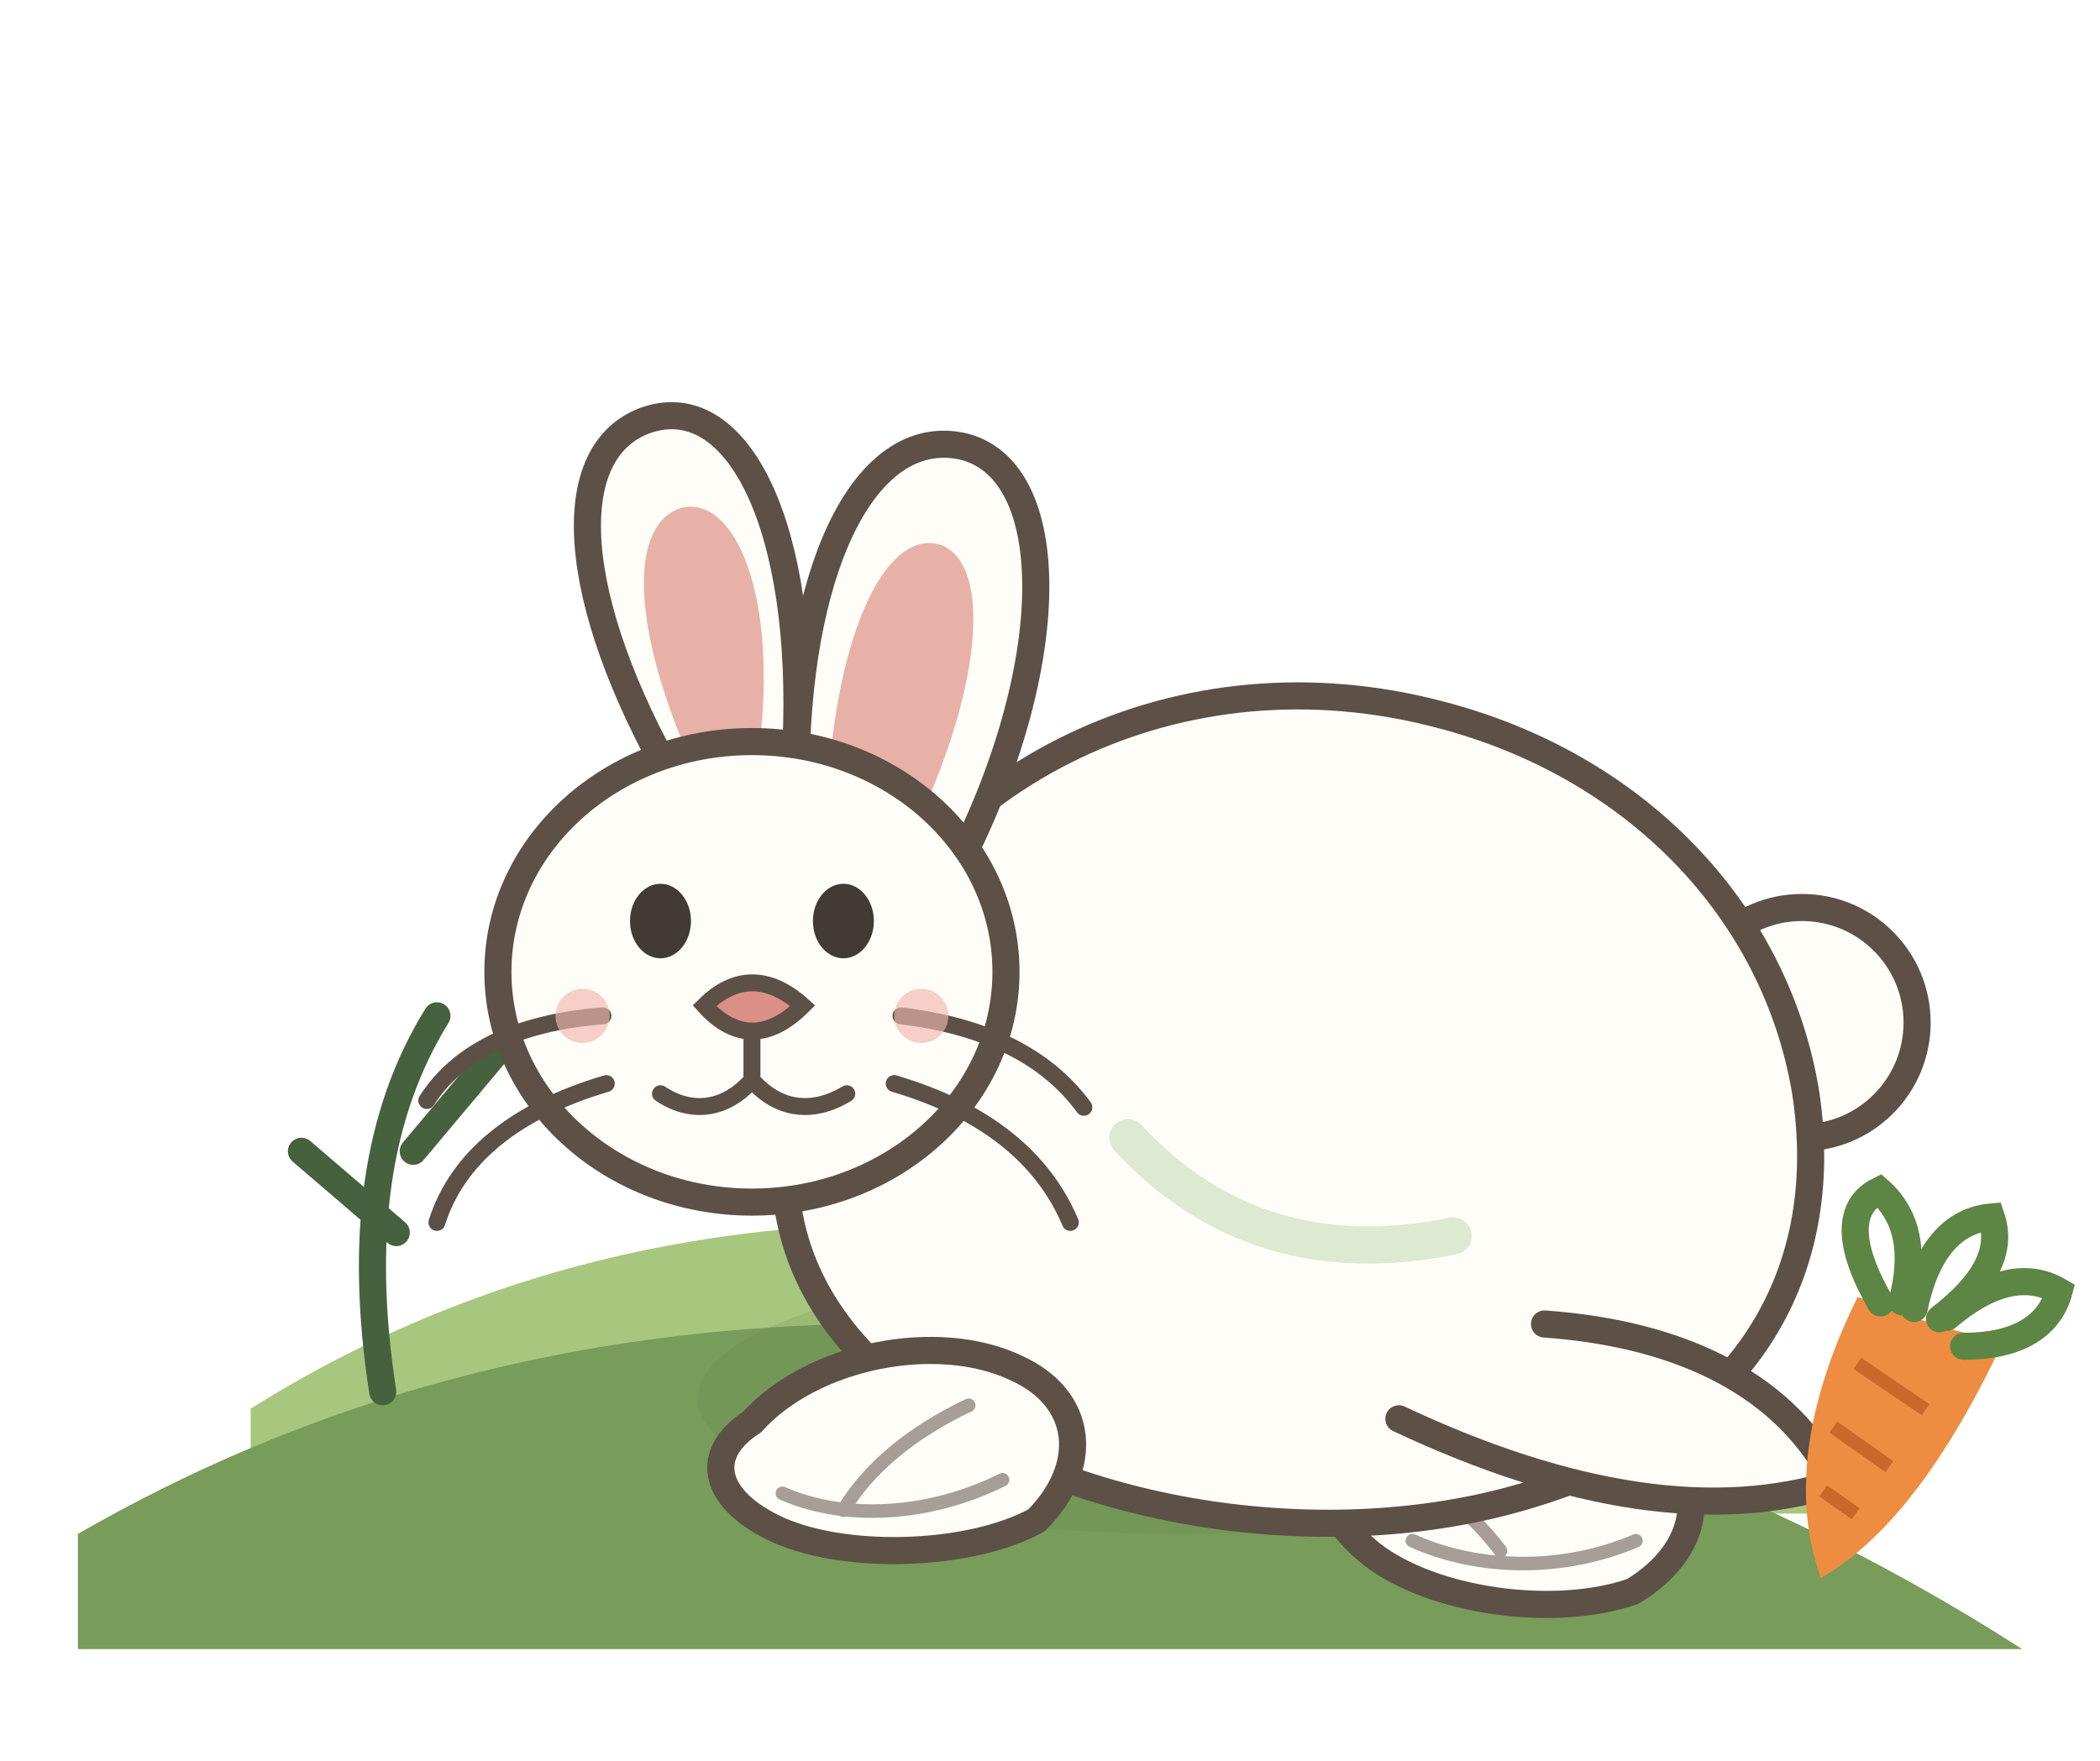
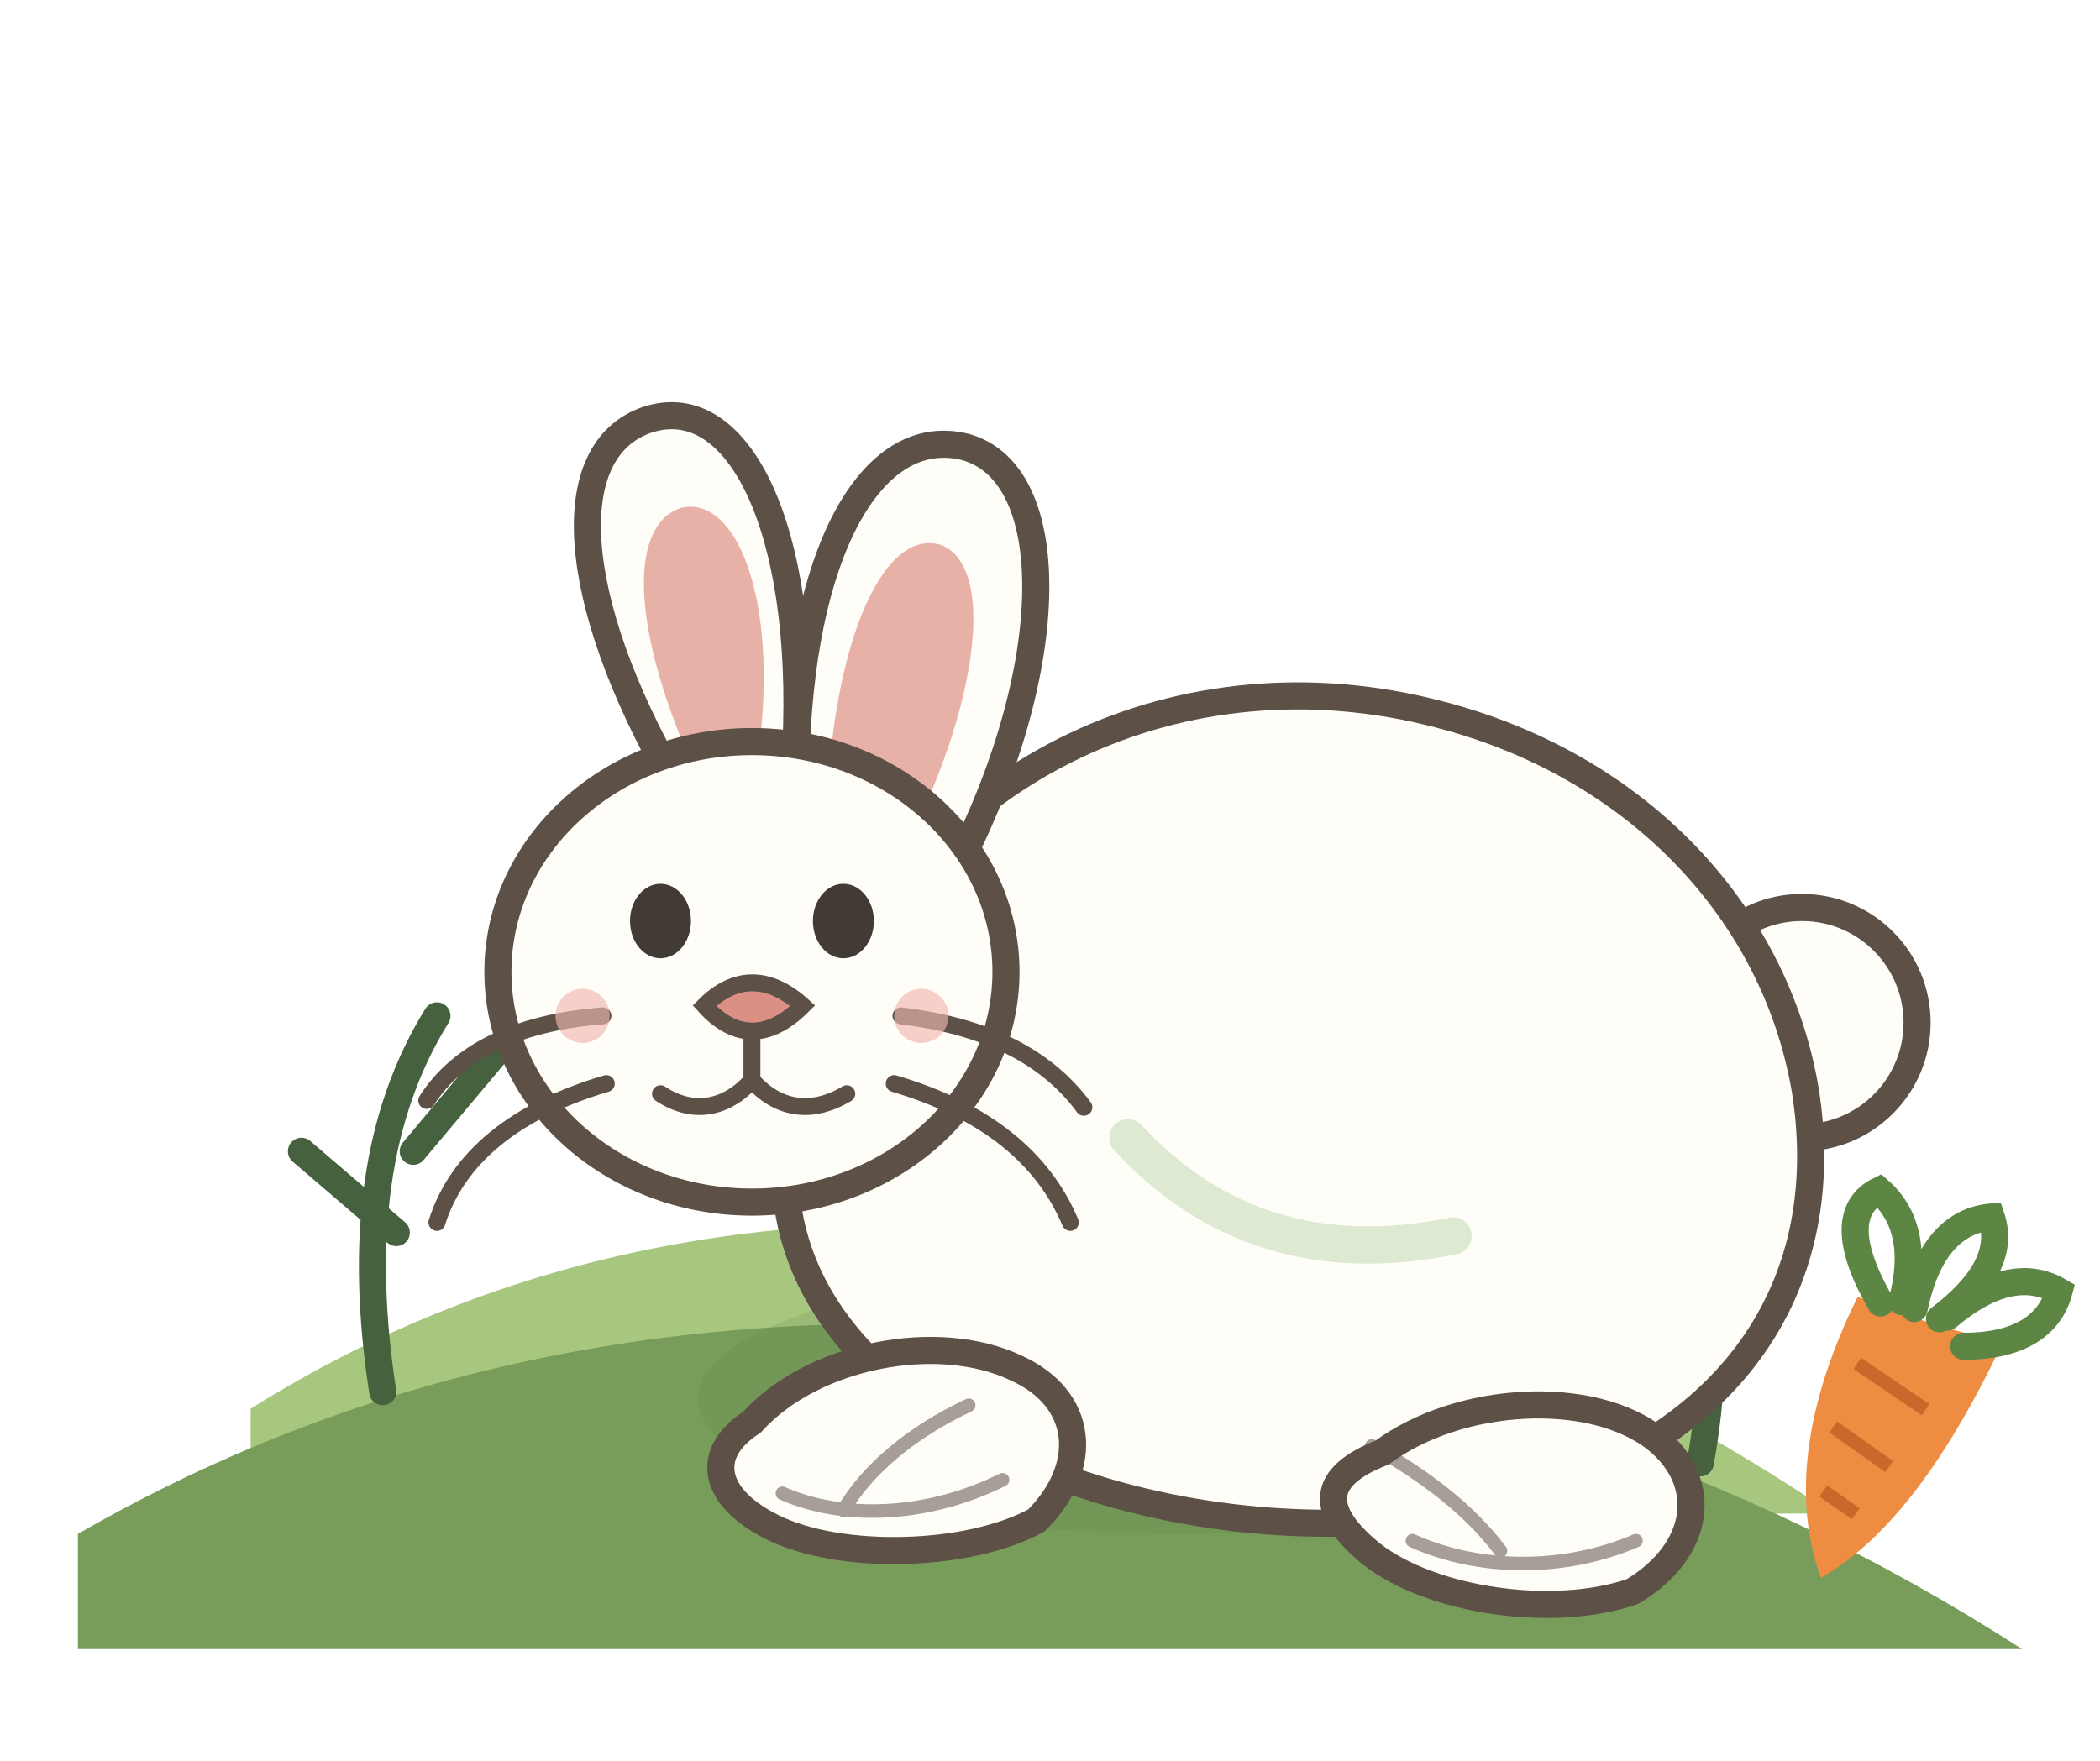
<svg xmlns="http://www.w3.org/2000/svg" viewBox="0 0 620 520">
  <g fill="none" fill-rule="evenodd">
    <path fill="#A7C77F" d="M74 416c75-47 162-64 263-50 71 10 139 37 204 81H74z" />
    <path fill="#789C59" d="M23 453c85-49 181-69 289-60 106 8 201 40 285 94H23z" />
    <g stroke="#45613D" stroke-linecap="round" stroke-width="8">
      <path d="M113 411c-7-45-2-82 16-111M117 364l-28-24M122 340l26-31M502 432c7-39 3-72-12-98M497 383l24-22" />
    </g>
    <g transform="translate(124 82)">
      <ellipse cx="224" cy="331" rx="142" ry="40" fill="#617F4C" opacity=".18" />
      <circle cx="408" cy="220" r="34" fill="#FFFDF8" stroke="#5C5047" stroke-width="8" />
+       <path d="M120 215c30-70 105-106 181-86 58 15 99 58 108 111 9 57-21 101-80 119-57 18-132 8-179-25-44-30-53-72-30-119z" fill="#FFFDF8" stroke="#5C5047" stroke-width="8" />
      <g transform="translate(122 10)">
        <path d="M162 337c23-17 62-19 81-4 16 13 13 33-7 45-23 8-59 3-77-11-16-13-15-23 3-30z" fill="#FFFDF8" stroke="#5C5047" stroke-linecap="round" stroke-linejoin="round" stroke-width="8" />
        <path d="M171 363c20 9 45 9 66 0M197 366c-9-12-22-22-38-31" stroke="#5C5047" stroke-linecap="round" stroke-width="4" opacity=".55" />
      </g>
-       <path d="M120 215c30-70 105-106 181-86 58 15 99 58 108 111 9 57-21 101-80 119-57 18-132 8-179-25-44-30-53-72-30-119z" fill="#FFFDF8" stroke="#5C5047" stroke-width="8" />
      <path d="M75 149c-31-54-34-98-8-107 27-9 47 32 44 96" fill="#FFFDF8" stroke="#5C5047" stroke-width="8" />
      <path d="M111 144c1-62 22-101 50-94 29 8 28 68-5 129" fill="#FFFDF8" stroke="#5C5047" stroke-width="8" />
      <path d="M80 143c-18-41-18-70-3-75 16-4 29 26 23 72M121 143c4-43 18-69 33-64 15 6 12 43-9 86" fill="#E8B1A7" />
      <ellipse cx="98" cy="205" rx="75" ry="68" fill="#FFFDF8" stroke="#5C5047" stroke-width="8" />
      <path d="M54 218c-26 2-43 11-52 25M55 238c-27 8-44 22-50 41M142 218c25 3 43 12 54 27M140 238c27 8 44 22 52 41" stroke="#5C5047" stroke-linecap="round" stroke-width="5" />
      <ellipse cx="71" cy="190" rx="9" ry="11" fill="#423A35" />
      <ellipse cx="125" cy="190" rx="9" ry="11" fill="#423A35" />
      <path d="M84 215c9 10 19 10 29 0-10-9-20-9-29 0z" fill="#DC8F85" stroke="#5C5047" stroke-width="5" />
      <path d="M98 223v14m0 0c-8 9-18 10-27 4m27-4c8 9 18 10 28 4" stroke="#5C5047" stroke-linecap="round" stroke-width="5" />
      <circle cx="48" cy="218" r="8" fill="#F0B7AD" opacity=".65" />
      <circle cx="148" cy="218" r="8" fill="#F0B7AD" opacity=".65" />
      <g transform="translate(-46 0)">
        <path d="M144 338c18-20 55-27 78-16 20 9 22 29 6 45-20 11-58 12-78 2-18-9-20-22-6-31z" fill="#FFFDF8" stroke="#5C5047" stroke-linecap="round" stroke-linejoin="round" stroke-width="8" />
        <path d="M153 359c18 8 43 7 65-4M171 364c7-12 20-23 37-31" stroke="#5C5047" stroke-linecap="round" stroke-width="4" opacity=".55" />
      </g>
-       <path d="M332 309c42 3 72 19 86 47-35 11-78 5-129-19" fill="#FFFDF8" stroke="#5C5047" stroke-linecap="round" stroke-linejoin="round" stroke-width="8" />
      <path d="M209 254c25 27 57 37 96 29" stroke="#DDE9D1" stroke-linecap="round" stroke-width="11" />
    </g>
    <g transform="rotate(15 -1045 2215)">
      <path fill="#EE8D42" d="M20 33c19 2 34 3 45 1-7 39-18 66-34 82-14-20-18-48-11-83z" />
      <path d="M27 33C13 19 10 8 18 1c10 5 15 15 15 30M37 32c-1-17 4-28 15-32 6 9 3 20-7 33M47 32c9-13 19-19 30-16 0 11-8 19-23 23" stroke="#5D8544" stroke-linecap="round" stroke-width="8" />
      <path d="M25 52l23 8M23 72l19 7M25 91l11 4" stroke="#C9682A" stroke-width="4" />
    </g>
  </g>
</svg>
